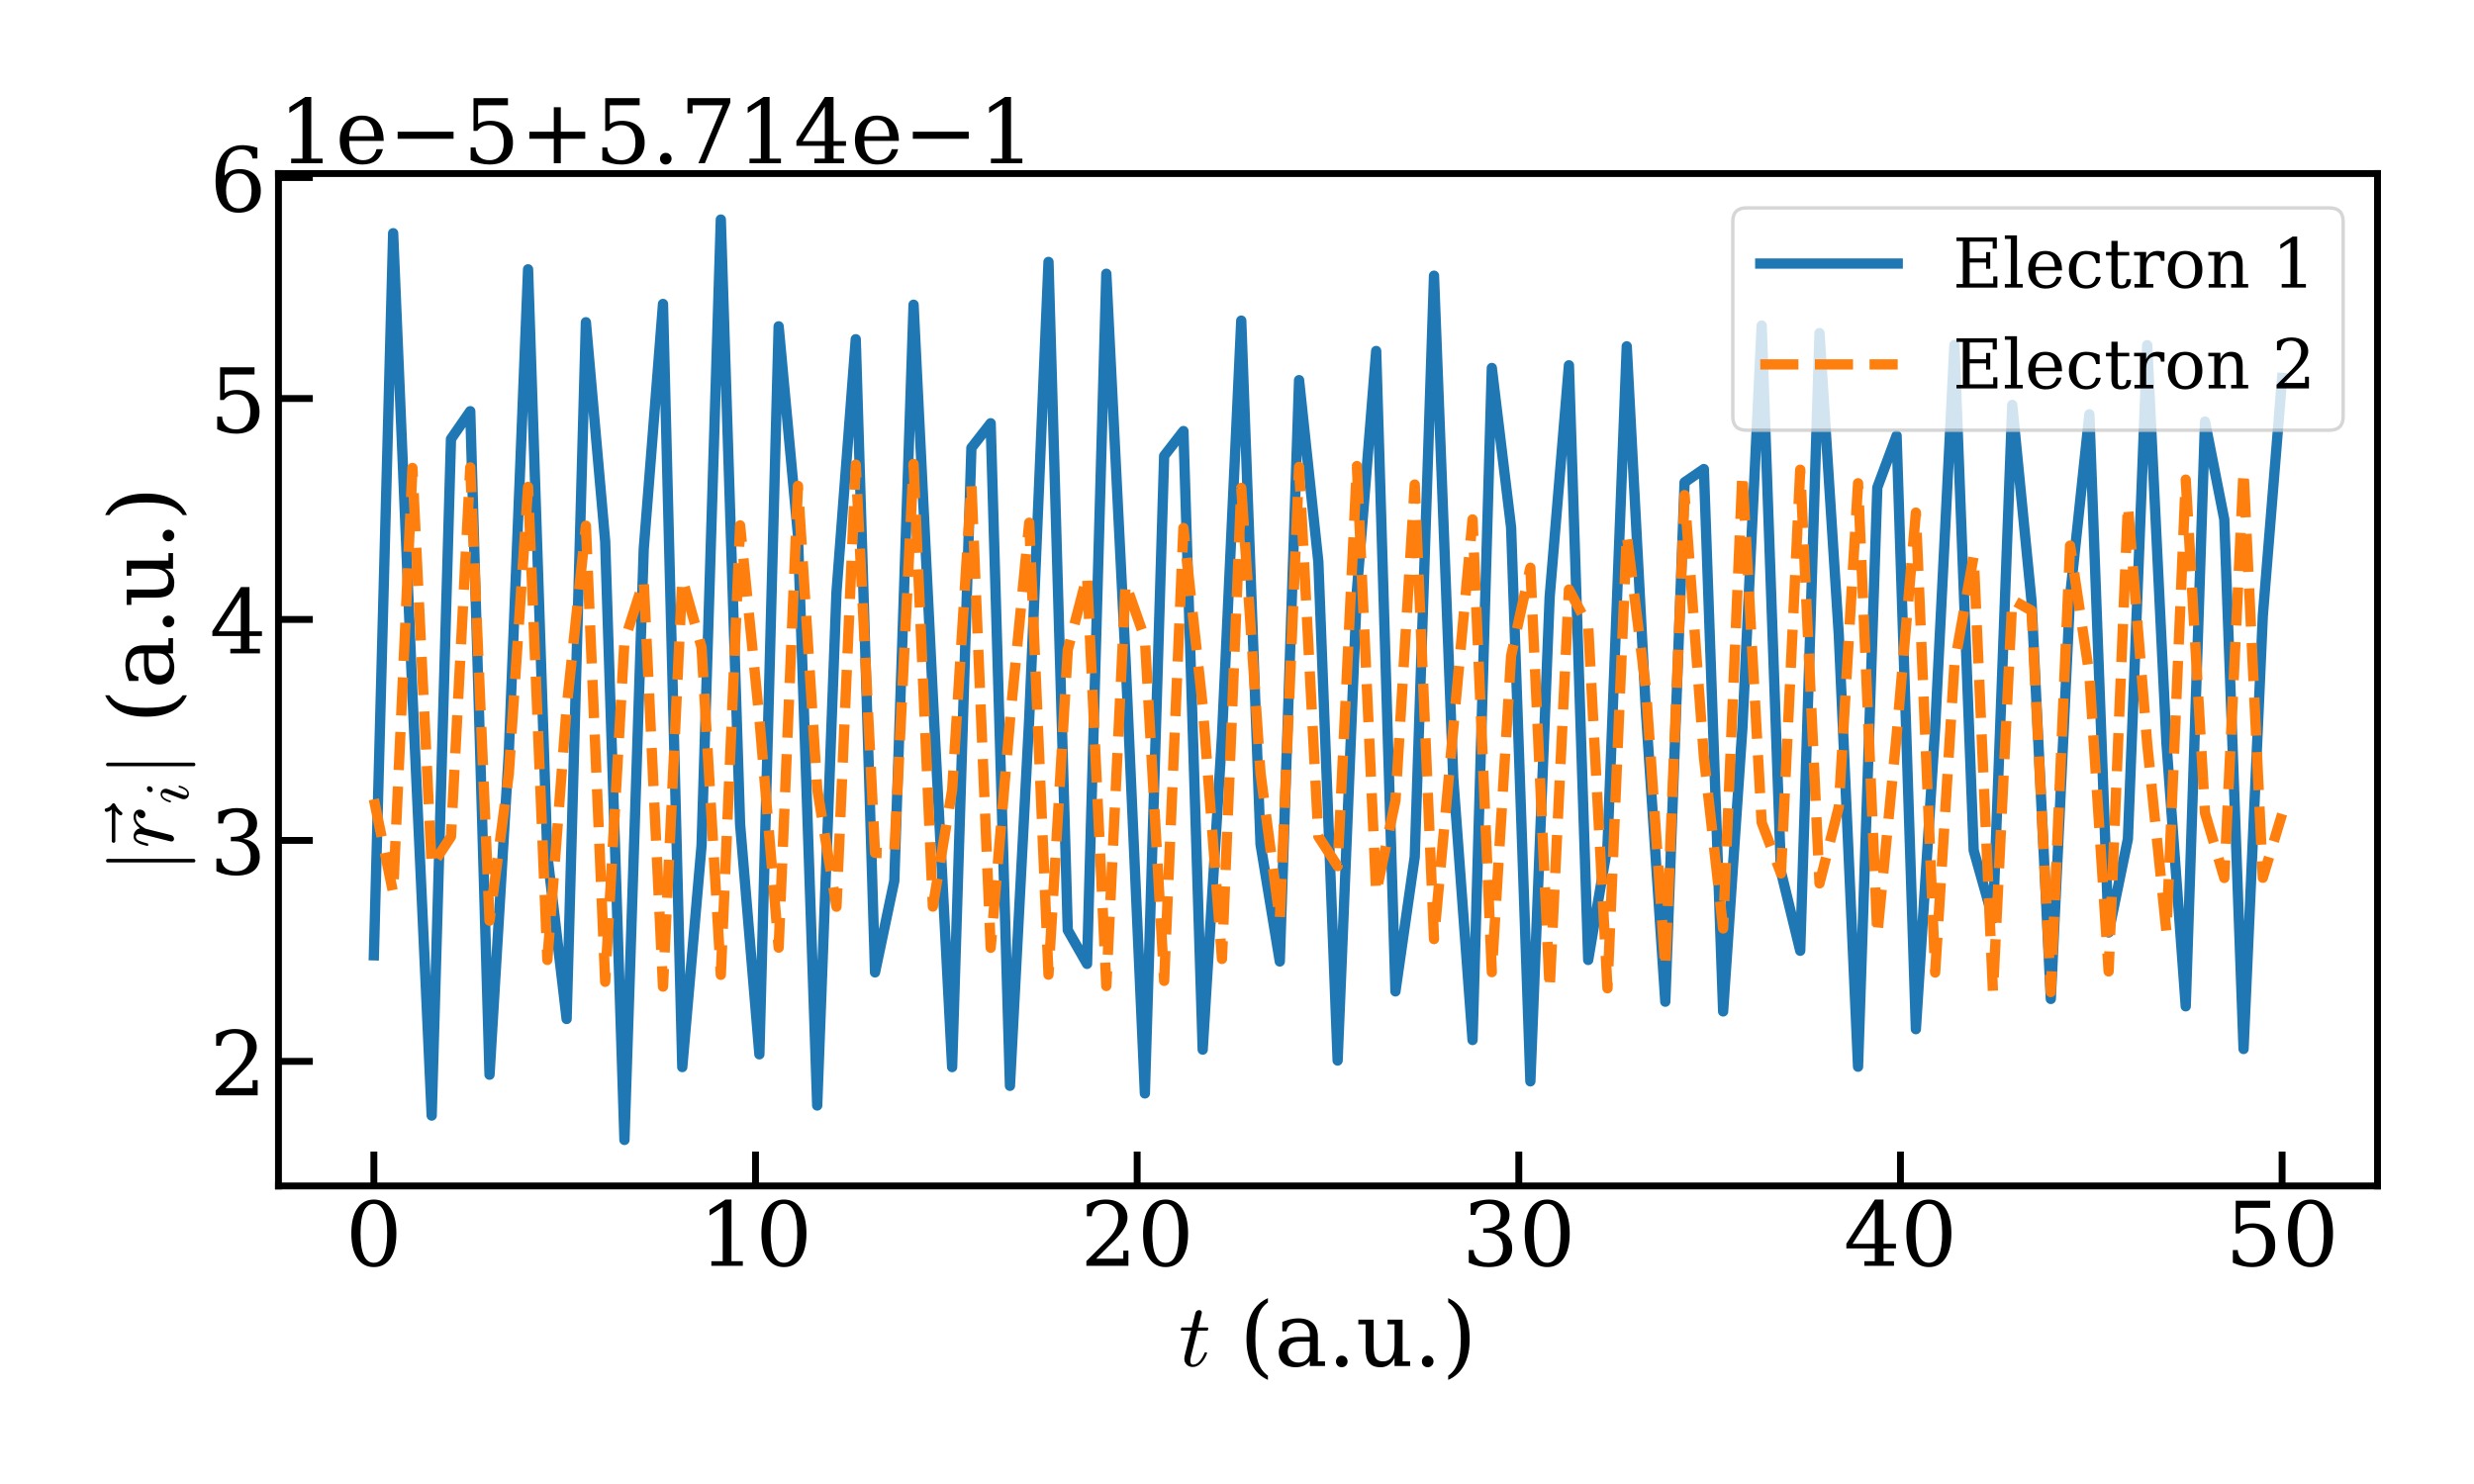
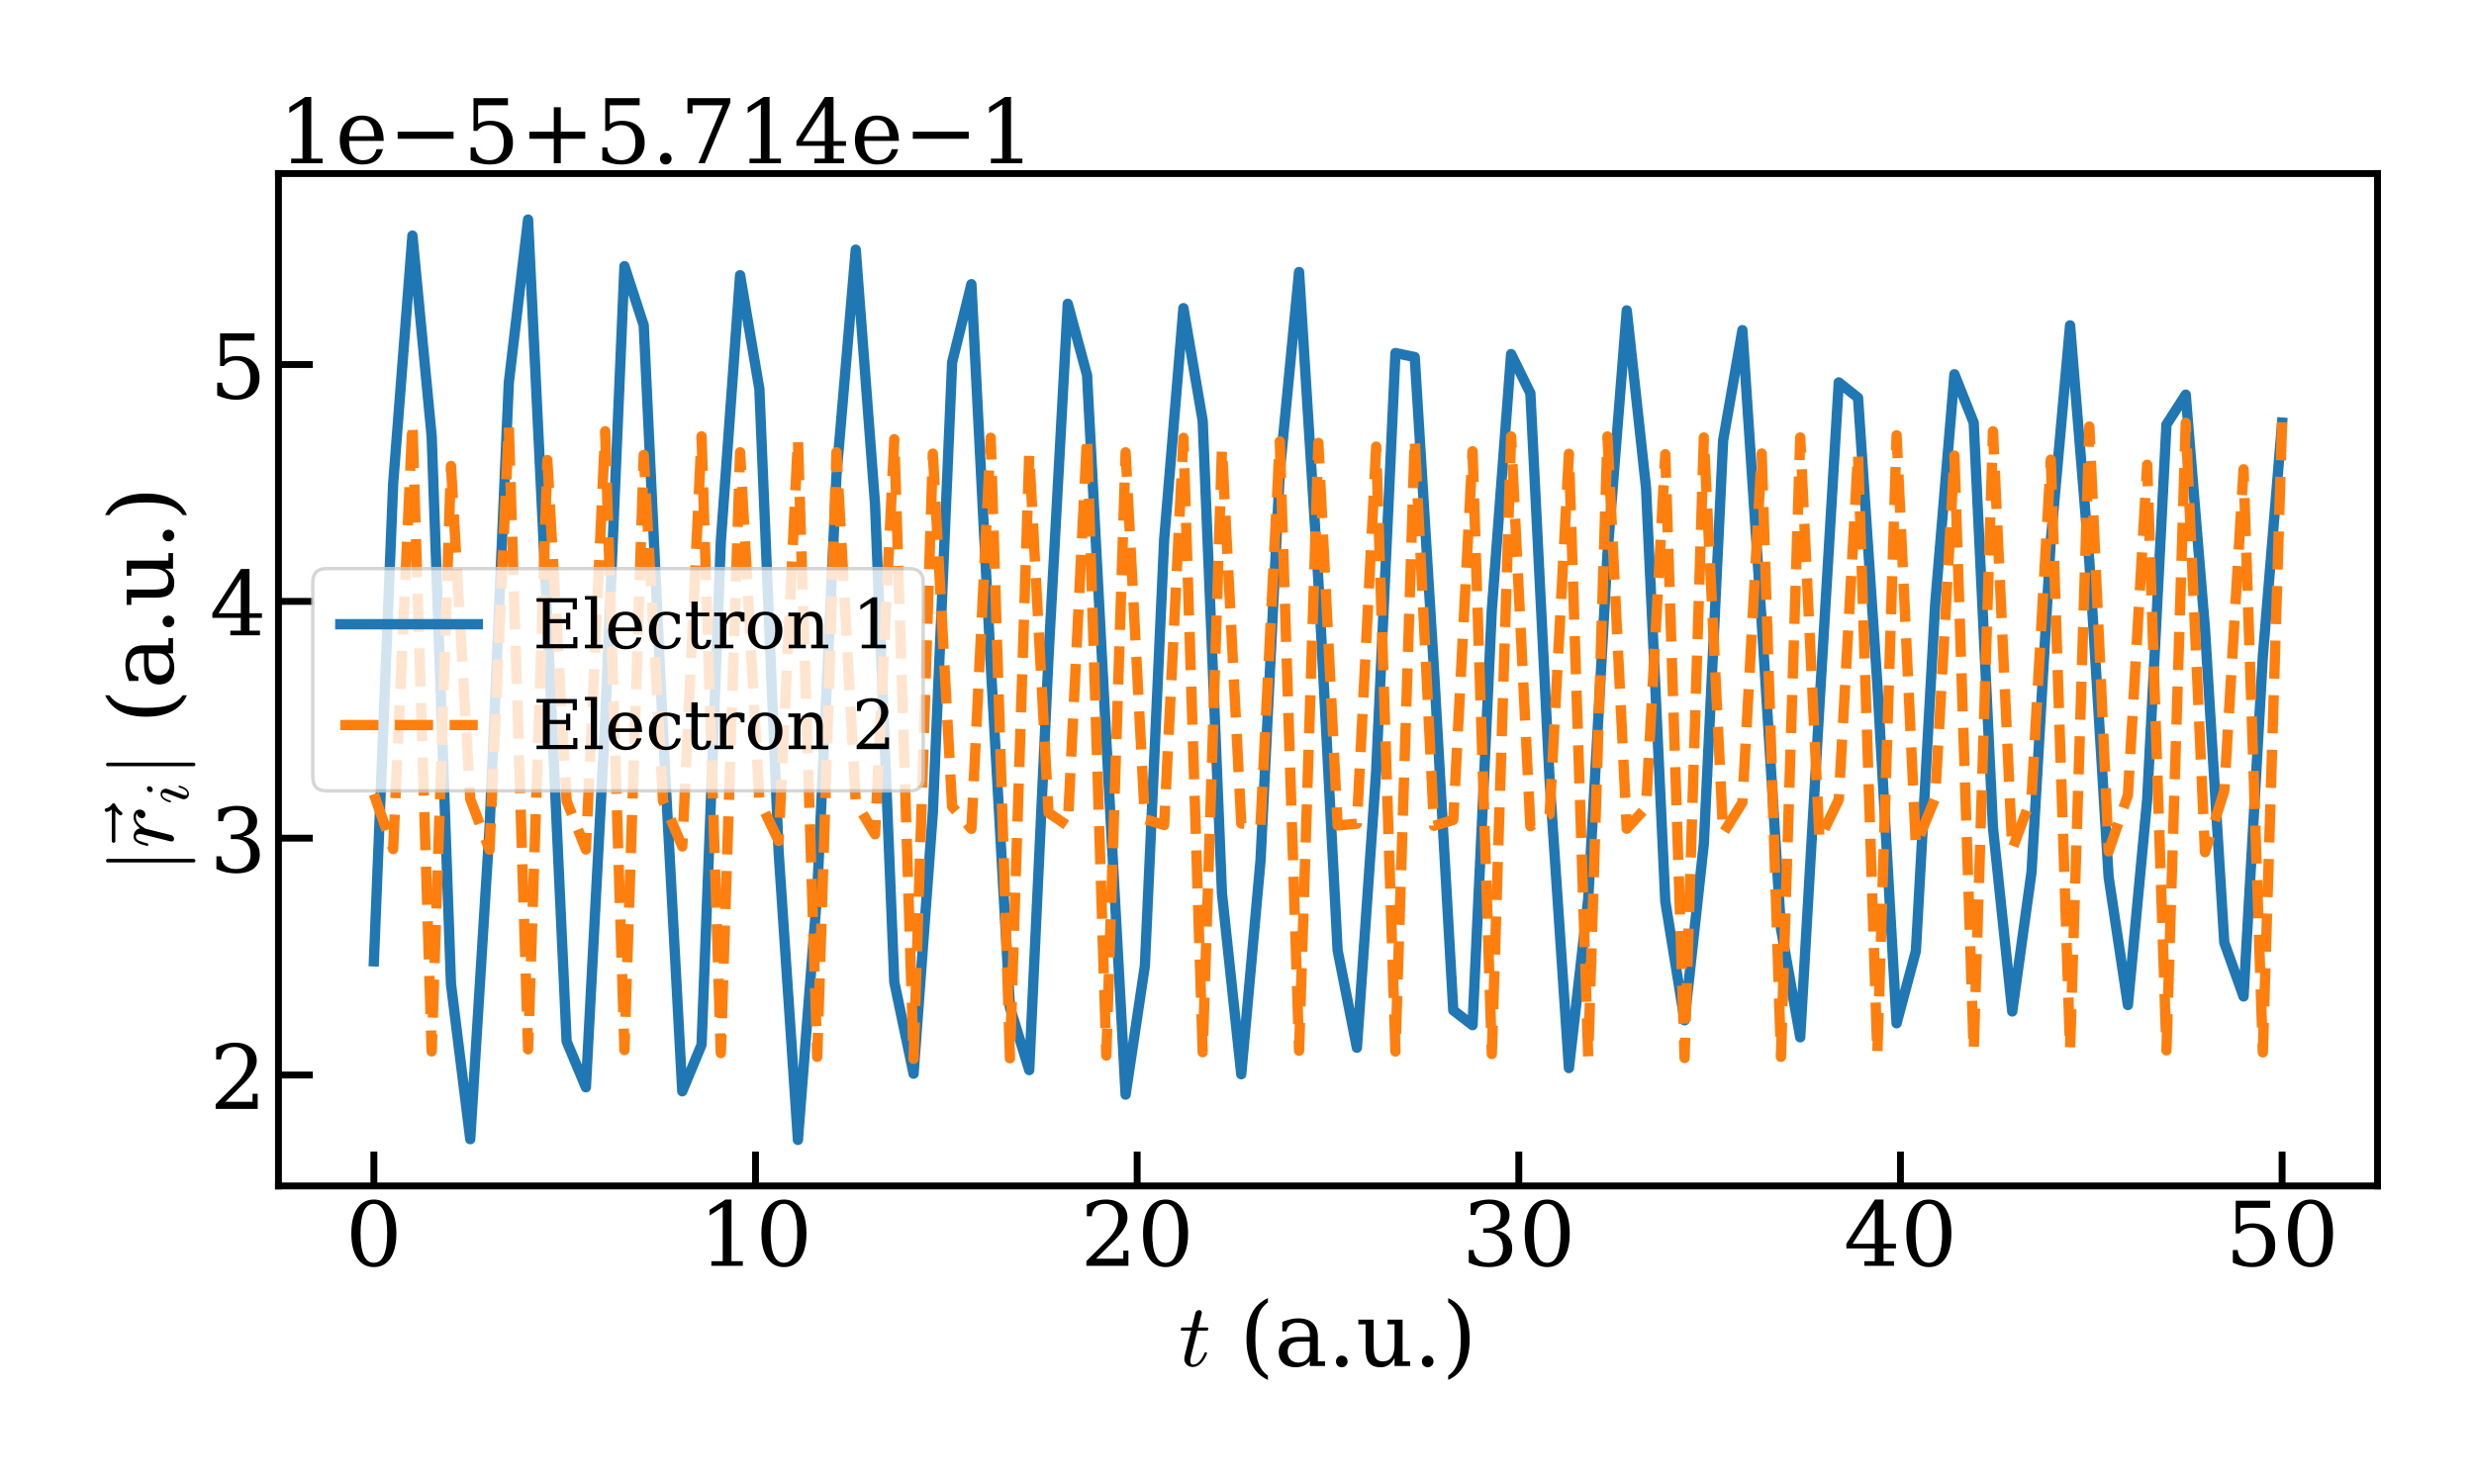
<svg xmlns="http://www.w3.org/2000/svg" xmlns:xlink="http://www.w3.org/1999/xlink" width="720pt" height="432pt" viewBox="0 0 720 432" version="1.1">
  <defs>
    <style type="text/css">*{stroke-linejoin: round; stroke-linecap: butt}</style>
  </defs>
  <g id="figure_1">
    <g id="patch_1">
      <path d="M 0 432  L 720 432  L 720 0  L 0 0  z " style="fill: #ffffff" />
    </g>
    <g id="axes_1">
      <g id="patch_2">
        <path d="M 81.04 345.233  L 691.92 345.233  L 691.92 50.52  L 81.04 50.52  z " style="fill: #ffffff" />
      </g>
      <g id="matplotlib.axis_1">
        <g id="xtick_1">
          <g id="line2d_1">
            <defs>
-               <path id="m2390656c73" d="M 0 0  L 0 -10  " style="stroke: #000000; stroke-width: 2" />
-             </defs>
-             <g>
-               <use xlink:href="#m2390656c73" x="108.807" y="345.233" style="stroke: #000000; stroke-width: 2" />
+               <path id="md08b3063f2" d="M 0 0  L 0 -10  " style="stroke: #000000; stroke-width: 2" />
+             </defs>
+             <g>
+               <use xlink:href="#md08b3063f2" x="108.807" y="345.233" style="stroke: #000000; stroke-width: 2" />
            </g>
          </g>
          <g id="text_1">
            <g transform="translate(100.536 368.4884) scale(0.26 -0.26)">
              <defs>
                <path id="DejaVuSerif-30" d="M 2034 219  Q 2513 219 2750 744  Q 2988 1269 2988 2328  Q 2988 3391 2750 3916  Q 2513 4441 2034 4441  Q 1556 4441 1318 3916  Q 1081 3391 1081 2328  Q 1081 1269 1318 744  Q 1556 219 2034 219  z M 2034 -91  Q 1275 -91 848 546  Q 422 1184 422 2328  Q 422 3475 848 4112  Q 1275 4750 2034 4750  Q 2797 4750 3222 4112  Q 3647 3475 3647 2328  Q 3647 1184 3222 546  Q 2797 -91 2034 -91  z " transform="scale(0.015625)" />
              </defs>
              <use xlink:href="#DejaVuSerif-30" />
            </g>
          </g>
        </g>
        <g id="xtick_2">
          <g id="line2d_2">
            <g>
-               <use xlink:href="#m2390656c73" x="219.876" y="345.233" style="stroke: #000000; stroke-width: 2" />
+               <use xlink:href="#md08b3063f2" x="219.876" y="345.233" style="stroke: #000000; stroke-width: 2" />
            </g>
          </g>
          <g id="text_2">
            <g transform="translate(203.3339 368.4884) scale(0.26 -0.26)">
              <defs>
                <path id="DejaVuSerif-31" d="M 909 0  L 909 331  L 1722 331  L 1722 4213  L 781 3603  L 781 4013  L 1919 4750  L 2350 4750  L 2350 331  L 3163 331  L 3163 0  L 909 0  z " transform="scale(0.015625)" />
              </defs>
              <use xlink:href="#DejaVuSerif-31" />
              <use xlink:href="#DejaVuSerif-30" x="63.623" />
            </g>
          </g>
        </g>
        <g id="xtick_3">
          <g id="line2d_3">
            <g>
-               <use xlink:href="#m2390656c73" x="330.945" y="345.233" style="stroke: #000000; stroke-width: 2" />
+               <use xlink:href="#md08b3063f2" x="330.945" y="345.233" style="stroke: #000000; stroke-width: 2" />
            </g>
          </g>
          <g id="text_3">
            <g transform="translate(314.403 368.4884) scale(0.26 -0.26)">
              <defs>
                <path id="DejaVuSerif-32" d="M 819 3553  L 469 3553  L 469 4384  Q 803 4563 1142 4656  Q 1481 4750 1806 4750  Q 2534 4750 2956 4397  Q 3378 4044 3378 3438  Q 3378 2753 2422 1800  Q 2347 1728 2309 1691  L 1131 513  L 3078 513  L 3078 1088  L 3444 1088  L 3444 0  L 434 0  L 434 341  L 1850 1753  Q 2319 2222 2519 2614  Q 2719 3006 2719 3438  Q 2719 3909 2473 4175  Q 2228 4441 1797 4441  Q 1350 4441 1106 4219  Q 863 3997 819 3553  z " transform="scale(0.015625)" />
              </defs>
              <use xlink:href="#DejaVuSerif-32" />
              <use xlink:href="#DejaVuSerif-30" x="63.623" />
            </g>
          </g>
        </g>
        <g id="xtick_4">
          <g id="line2d_4">
            <g>
-               <use xlink:href="#m2390656c73" x="442.015" y="345.233" style="stroke: #000000; stroke-width: 2" />
+               <use xlink:href="#md08b3063f2" x="442.015" y="345.233" style="stroke: #000000; stroke-width: 2" />
            </g>
          </g>
          <g id="text_4">
            <g transform="translate(425.472 368.4884) scale(0.26 -0.26)">
              <defs>
                <path id="DejaVuSerif-33" d="M 622 4469  Q 988 4606 1323 4678  Q 1659 4750 1953 4750  Q 2638 4750 3022 4454  Q 3406 4159 3406 3634  Q 3406 3213 3140 2930  Q 2875 2647 2388 2547  Q 2963 2466 3280 2130  Q 3597 1794 3597 1259  Q 3597 606 3158 257  Q 2719 -91 1894 -91  Q 1528 -91 1179 -12  Q 831 66 488 225  L 488 1131  L 838 1131  Q 869 681 1141 450  Q 1413 219 1906 219  Q 2384 219 2661 495  Q 2938 772 2938 1253  Q 2938 1803 2653 2086  Q 2369 2369 1819 2369  L 1522 2369  L 1522 2688  L 1678 2688  Q 2225 2688 2498 2914  Q 2772 3141 2772 3597  Q 2772 4006 2547 4223  Q 2322 4441 1900 4441  Q 1478 4441 1245 4241  Q 1013 4041 972 3647  L 622 3647  L 622 4469  z " transform="scale(0.015625)" />
              </defs>
              <use xlink:href="#DejaVuSerif-33" />
              <use xlink:href="#DejaVuSerif-30" x="63.623" />
            </g>
          </g>
        </g>
        <g id="xtick_5">
          <g id="line2d_5">
            <g>
-               <use xlink:href="#m2390656c73" x="553.084" y="345.233" style="stroke: #000000; stroke-width: 2" />
+               <use xlink:href="#md08b3063f2" x="553.084" y="345.233" style="stroke: #000000; stroke-width: 2" />
            </g>
          </g>
          <g id="text_5">
            <g transform="translate(536.5411 368.4884) scale(0.26 -0.26)">
              <defs>
                <path id="DejaVuSerif-34" d="M 2234 1581  L 2234 4063  L 641 1581  L 2234 1581  z M 3609 0  L 1484 0  L 1484 331  L 2234 331  L 2234 1247  L 197 1247  L 197 1588  L 2241 4750  L 2859 4750  L 2859 1581  L 3750 1581  L 3750 1247  L 2859 1247  L 2859 331  L 3609 331  L 3609 0  z " transform="scale(0.015625)" />
              </defs>
              <use xlink:href="#DejaVuSerif-34" />
              <use xlink:href="#DejaVuSerif-30" x="63.623" />
            </g>
          </g>
        </g>
        <g id="xtick_6">
          <g id="line2d_6">
            <g>
-               <use xlink:href="#m2390656c73" x="664.153" y="345.233" style="stroke: #000000; stroke-width: 2" />
+               <use xlink:href="#md08b3063f2" x="664.153" y="345.233" style="stroke: #000000; stroke-width: 2" />
            </g>
          </g>
          <g id="text_6">
            <g transform="translate(647.6102 368.4884) scale(0.26 -0.26)">
              <defs>
                <path id="DejaVuSerif-35" d="M 3219 4666  L 3219 4153  L 1081 4153  L 1081 2816  Q 1244 2928 1461 2984  Q 1678 3041 1947 3041  Q 2703 3041 3140 2622  Q 3578 2203 3578 1478  Q 3578 738 3136 323  Q 2694 -91 1894 -91  Q 1572 -91 1234 -12  Q 897 66 544 225  L 544 1131  L 897 1131  Q 925 688 1179 453  Q 1434 219 1894 219  Q 2388 219 2653 544  Q 2919 869 2919 1478  Q 2919 2084 2655 2407  Q 2391 2731 1894 2731  Q 1613 2731 1398 2631  Q 1184 2531 1019 2322  L 750 2322  L 750 4666  L 3219 4666  z " transform="scale(0.015625)" />
              </defs>
              <use xlink:href="#DejaVuSerif-35" />
              <use xlink:href="#DejaVuSerif-30" x="63.623" />
            </g>
          </g>
        </g>
        <g id="text_7">
          <g transform="translate(343.06 397.6516) scale(0.26 -0.26)">
            <defs>
              <path id="Cmmi10-74" d="M 397 519  Q 397 613 416 697  L 878 2534  L 206 2534  Q 141 2534 141 2619  Q 166 2759 225 2759  L 934 2759  L 1191 3803  Q 1216 3888 1291 3947  Q 1366 4006 1459 4006  Q 1541 4006 1595 3957  Q 1650 3909 1650 3828  Q 1650 3809 1648 3798  Q 1647 3788 1644 3775  L 1388 2759  L 2047 2759  Q 2113 2759 2113 2675  Q 2109 2659 2100 2621  Q 2091 2584 2075 2559  Q 2059 2534 2028 2534  L 1331 2534  L 872 684  Q 825 503 825 372  Q 825 97 1013 97  Q 1294 97 1511 361  Q 1728 625 1844 941  Q 1869 978 1894 978  L 1972 978  Q 1997 978 2012 961  Q 2028 944 2028 922  Q 2028 909 2022 903  Q 1881 516 1612 222  Q 1344 -72 997 -72  Q 744 -72 570 93  Q 397 259 397 519  z " transform="scale(0.015625)" />
              <path id="DejaVuSerif-20" transform="scale(0.015625)" />
              <path id="DejaVuSerif-28" d="M 2041 -997  Q 1281 -656 893 83  Q 506 822 506 1931  Q 506 3044 893 3783  Q 1281 4522 2041 4863  L 2041 4556  Q 1559 4225 1350 3623  Q 1141 3022 1141 1931  Q 1141 844 1350 242  Q 1559 -359 2041 -691  L 2041 -997  z " transform="scale(0.015625)" />
              <path id="DejaVuSerif-61" d="M 2547 1044  L 2547 1747  L 1806 1747  Q 1378 1747 1168 1562  Q 959 1378 959 997  Q 959 650 1171 447  Q 1384 244 1747 244  Q 2106 244 2326 466  Q 2547 688 2547 1044  z M 3122 2075  L 3122 331  L 3634 331  L 3634 0  L 2547 0  L 2547 359  Q 2356 128 2106 18  Q 1856 -91 1522 -91  Q 969 -91 644 203  Q 319 497 319 997  Q 319 1513 691 1797  Q 1063 2081 1741 2081  L 2547 2081  L 2547 2309  Q 2547 2688 2317 2895  Q 2088 3103 1672 3103  Q 1328 3103 1125 2947  Q 922 2791 872 2484  L 575 2484  L 575 3156  Q 875 3284 1158 3348  Q 1441 3413 1709 3413  Q 2400 3413 2761 3070  Q 3122 2728 3122 2075  z " transform="scale(0.015625)" />
              <path id="DejaVuSerif-2e" d="M 603 325  Q 603 500 722 622  Q 841 744 1019 744  Q 1191 744 1312 622  Q 1434 500 1434 325  Q 1434 153 1312 31  Q 1191 -91 1019 -91  Q 841 -91 722 29  Q 603 150 603 325  z " transform="scale(0.015625)" />
              <path id="DejaVuSerif-75" d="M 2266 3322  L 3341 3322  L 3341 331  L 3884 331  L 3884 0  L 2766 0  L 2766 588  Q 2606 256 2353 82  Q 2100 -91 1766 -91  Q 1213 -91 952 223  Q 691 538 691 1209  L 691 2988  L 172 2988  L 172 3322  L 1269 3322  L 1269 1388  Q 1269 781 1417 556  Q 1566 331 1947 331  Q 2347 331 2556 625  Q 2766 919 2766 1478  L 2766 2988  L 2266 2988  L 2266 3322  z " transform="scale(0.015625)" />
              <path id="DejaVuSerif-29" d="M 453 -997  L 453 -691  Q 934 -359 1145 242  Q 1356 844 1356 1931  Q 1356 3022 1145 3623  Q 934 4225 453 4556  L 453 4863  Q 1216 4522 1603 3783  Q 1991 3044 1991 1931  Q 1991 822 1603 83  Q 1216 -656 453 -997  z " transform="scale(0.015625)" />
            </defs>
            <use xlink:href="#Cmmi10-74" transform="translate(0 0.015625)" />
            <use xlink:href="#DejaVuSerif-20" transform="translate(36.08398 0.015625)" />
            <use xlink:href="#DejaVuSerif-28" transform="translate(67.87109 0.015625)" />
            <use xlink:href="#DejaVuSerif-61" transform="translate(106.8848 0.015625)" />
            <use xlink:href="#DejaVuSerif-2e" transform="translate(166.5039 0.015625)" />
            <use xlink:href="#DejaVuSerif-75" transform="translate(198.291 0.015625)" />
            <use xlink:href="#DejaVuSerif-2e" transform="translate(262.6953 0.015625)" />
            <use xlink:href="#DejaVuSerif-29" transform="translate(294.4824 0.015625)" />
          </g>
        </g>
      </g>
      <g id="matplotlib.axis_2">
        <g id="ytick_1">
          <g id="line2d_7">
            <defs>
-               <path id="m2c5088edff" d="M 0 0  L 10 0  " style="stroke: #000000; stroke-width: 2" />
-             </defs>
-             <g>
-               <use xlink:href="#m2c5088edff" x="81.04" y="308.972" style="stroke: #000000; stroke-width: 2" />
+               <path id="m045824ea7c" d="M 0 0  L 10 0  " style="stroke: #000000; stroke-width: 2" />
+             </defs>
+             <g>
+               <use xlink:href="#m045824ea7c" x="81.04" y="312.939" style="stroke: #000000; stroke-width: 2" />
            </g>
          </g>
          <g id="text_8">
-             <g transform="translate(60.9975 318.8502) scale(0.26 -0.26)">
+             <g transform="translate(60.9975 322.8171) scale(0.26 -0.26)">
              <use xlink:href="#DejaVuSerif-32" />
            </g>
          </g>
        </g>
        <g id="ytick_2">
          <g id="line2d_8">
            <g>
-               <use xlink:href="#m2c5088edff" x="81.04" y="244.649" style="stroke: #000000; stroke-width: 2" />
+               <use xlink:href="#m045824ea7c" x="81.04" y="244" style="stroke: #000000; stroke-width: 2" />
            </g>
          </g>
          <g id="text_9">
-             <g transform="translate(60.9975 254.527) scale(0.26 -0.26)">
+             <g transform="translate(60.9975 253.8783) scale(0.26 -0.26)">
              <use xlink:href="#DejaVuSerif-33" />
            </g>
          </g>
        </g>
        <g id="ytick_3">
          <g id="line2d_9">
            <g>
-               <use xlink:href="#m2c5088edff" x="81.04" y="180.326" style="stroke: #000000; stroke-width: 2" />
+               <use xlink:href="#m045824ea7c" x="81.04" y="175.062" style="stroke: #000000; stroke-width: 2" />
            </g>
          </g>
          <g id="text_10">
-             <g transform="translate(60.9975 190.2038) scale(0.26 -0.26)">
+             <g transform="translate(60.9975 184.9396) scale(0.26 -0.26)">
              <use xlink:href="#DejaVuSerif-34" />
            </g>
          </g>
        </g>
        <g id="ytick_4">
          <g id="line2d_10">
            <g>
-               <use xlink:href="#m2c5088edff" x="81.04" y="116.003" style="stroke: #000000; stroke-width: 2" />
+               <use xlink:href="#m045824ea7c" x="81.04" y="106.123" style="stroke: #000000; stroke-width: 2" />
            </g>
          </g>
          <g id="text_11">
-             <g transform="translate(60.9975 125.8806) scale(0.26 -0.26)">
+             <g transform="translate(60.9975 116.0008) scale(0.26 -0.26)">
              <use xlink:href="#DejaVuSerif-35" />
            </g>
          </g>
        </g>
-         <g id="ytick_5">
-           <g id="line2d_11">
-             <g>
-               <use xlink:href="#m2c5088edff" x="81.04" y="51.679" style="stroke: #000000; stroke-width: 2" />
-             </g>
-           </g>
-           <g id="text_12">
-             <g transform="translate(60.9975 61.55739) scale(0.26 -0.26)">
-               <defs>
-                 <path id="DejaVuSerif-36" d="M 2094 219  Q 2534 219 2771 542  Q 3009 866 3009 1472  Q 3009 2078 2771 2401  Q 2534 2725 2094 2725  Q 1647 2725 1412 2412  Q 1178 2100 1178 1509  Q 1178 888 1415 553  Q 1653 219 2094 219  z M 1075 2569  Q 1288 2803 1556 2918  Q 1825 3034 2163 3034  Q 2859 3034 3264 2615  Q 3669 2197 3669 1472  Q 3669 763 3233 336  Q 2797 -91 2069 -91  Q 1278 -91 853 498  Q 428 1088 428 2181  Q 428 3406 931 4078  Q 1434 4750 2350 4750  Q 2597 4750 2869 4703  Q 3141 4656 3425 4563  L 3425 3794  L 3072 3794  Q 3034 4109 2831 4275  Q 2628 4441 2284 4441  Q 1678 4441 1381 3981  Q 1084 3522 1075 2569  z " transform="scale(0.015625)" />
-               </defs>
-               <use xlink:href="#DejaVuSerif-36" />
-             </g>
-           </g>
-         </g>
-         <g id="text_13">
+         <g id="text_12">
          <g transform="translate(50.4975 254.1662) rotate(-90) scale(0.26 -0.26)">
            <defs>
              <path id="Cmsy10-6a" d="M 763 -1484  L 763 4684  Q 763 4734 800 4767  Q 838 4800 891 4800  Q 938 4800 978 4767  Q 1019 4734 1019 4684  L 1019 -1484  Q 1019 -1534 978 -1567  Q 938 -1600 891 -1600  Q 838 -1600 800 -1567  Q 763 -1534 763 -1484  z " transform="scale(0.015625)" />
              <path id="Cmmi10-7e" d="M 1281 3809  Q 1231 3809 1198 3846  Q 1166 3884 1166 3938  Q 1166 3984 1198 4023  Q 1231 4063 1281 4063  L 3547 4063  Q 3378 4291 3378 4441  Q 3378 4497 3417 4533  Q 3456 4569 3506 4569  Q 3613 4569 3634 4469  Q 3697 4194 3938 4044  Q 4000 4003 4000 3938  Q 4000 3859 3938 3828  Q 3575 3647 3353 3347  Q 3328 3303 3256 3303  Q 3209 3303 3168 3340  Q 3128 3378 3128 3431  Q 3128 3547 3438 3809  L 1281 3809  z " transform="scale(0.015625)" />
              <path id="Cmmi10-72" d="M 494 109  Q 494 147 500 166  L 978 2075  Q 1025 2253 1025 2388  Q 1025 2663 838 2663  Q 638 2663 541 2423  Q 444 2184 353 1819  Q 353 1800 334 1789  Q 316 1778 300 1778  L 225 1778  Q 203 1778 187 1801  Q 172 1825 172 1844  Q 241 2122 305 2315  Q 369 2509 505 2668  Q 641 2828 844 2828  Q 1066 2828 1233 2700  Q 1400 2572 1441 2363  Q 1603 2575 1811 2701  Q 2019 2828 2266 2828  Q 2469 2828 2623 2709  Q 2778 2591 2778 2388  Q 2778 2225 2676 2104  Q 2575 1984 2406 1984  Q 2303 1984 2233 2048  Q 2163 2113 2163 2216  Q 2163 2356 2266 2467  Q 2369 2578 2503 2578  Q 2400 2663 2253 2663  Q 1978 2663 1775 2467  Q 1572 2272 1409 1972  L 953 141  Q 931 53 854 -9  Q 778 -72 684 -72  Q 606 -72 550 -22  Q 494 28 494 109  z " transform="scale(0.015625)" />
              <path id="Cmmi10-69" d="M 500 459  Q 500 578 550 709  L 1069 2088  Q 1153 2322 1153 2472  Q 1153 2663 1013 2663  Q 759 2663 595 2402  Q 431 2141 353 1819  Q 341 1778 300 1778  L 225 1778  Q 172 1778 172 1838  L 172 1856  Q 275 2238 487 2533  Q 700 2828 1025 2828  Q 1253 2828 1411 2678  Q 1569 2528 1569 2297  Q 1569 2178 1516 2047  L 997 672  Q 909 459 909 288  Q 909 97 1056 97  Q 1306 97 1473 364  Q 1641 631 1709 941  Q 1722 978 1759 978  L 1838 978  Q 1863 978 1878 961  Q 1894 944 1894 922  Q 1894 916 1888 903  Q 1800 541 1583 234  Q 1366 -72 1044 -72  Q 819 -72 659 83  Q 500 238 500 459  z M 1222 3878  Q 1222 4013 1334 4122  Q 1447 4231 1581 4231  Q 1691 4231 1761 4164  Q 1831 4097 1831 3994  Q 1831 3850 1717 3742  Q 1603 3634 1466 3634  Q 1363 3634 1292 3704  Q 1222 3775 1222 3878  z " transform="scale(0.015625)" />
            </defs>
            <use xlink:href="#Cmsy10-6a" transform="translate(0 0.53125)" />
            <use xlink:href="#Cmmi10-7e" transform="translate(15.74609 5.609375)" />
            <use xlink:href="#Cmmi10-72" transform="translate(27.68555 0.53125)" />
            <use xlink:href="#Cmmi10-69" transform="translate(77.26687 -16.475) scale(0.7)" />
            <use xlink:href="#Cmsy10-6a" transform="translate(107.7409 0.53125)" />
            <use xlink:href="#DejaVuSerif-20" transform="translate(135.4264 0.53125)" />
            <use xlink:href="#DejaVuSerif-28" transform="translate(167.2136 0.53125)" />
            <use xlink:href="#DejaVuSerif-61" transform="translate(206.2272 0.53125)" />
            <use xlink:href="#DejaVuSerif-2e" transform="translate(265.8464 0.53125)" />
            <use xlink:href="#DejaVuSerif-75" transform="translate(297.6335 0.53125)" />
            <use xlink:href="#DejaVuSerif-2e" transform="translate(362.0378 0.53125)" />
            <use xlink:href="#DejaVuSerif-29" transform="translate(393.8249 0.53125)" />
          </g>
        </g>
-         <g id="text_14">
+         <g id="text_13">
          <g transform="translate(81.04 47.52) scale(0.26 -0.26)">
            <defs>
              <path id="DejaVuSerif-65" d="M 3469 1600  L 991 1600  L 991 1575  Q 991 903 1244 561  Q 1497 219 1991 219  Q 2369 219 2611 417  Q 2853 616 2950 1006  L 3413 1006  Q 3275 459 2904 184  Q 2534 -91 1931 -91  Q 1203 -91 761 389  Q 319 869 319 1663  Q 319 2450 753 2931  Q 1188 3413 1894 3413  Q 2647 3413 3050 2948  Q 3453 2484 3469 1600  z M 2791 1931  Q 2772 2513 2545 2808  Q 2319 3103 1894 3103  Q 1497 3103 1269 2806  Q 1041 2509 991 1931  L 2791 1931  z " transform="scale(0.015625)" />
              <path id="DejaVuSerif-2212" d="M 678 2259  L 4684 2259  L 4684 1753  L 678 1753  L 678 2259  z " transform="scale(0.015625)" />
              <path id="DejaVuSerif-2b" d="M 2931 4013  L 2931 2259  L 4684 2259  L 4684 1753  L 2931 1753  L 2931 0  L 2431 0  L 2431 1753  L 678 1753  L 678 2259  L 2431 2259  L 2431 4013  L 2931 4013  z " transform="scale(0.015625)" />
              <path id="DejaVuSerif-37" d="M 3609 4347  L 1784 0  L 1319 0  L 3059 4153  L 903 4153  L 903 3578  L 538 3578  L 538 4666  L 3609 4666  L 3609 4347  z " transform="scale(0.015625)" />
            </defs>
            <use xlink:href="#DejaVuSerif-31" />
            <use xlink:href="#DejaVuSerif-65" x="63.623" />
            <use xlink:href="#DejaVuSerif-2212" x="122.803" />
            <use xlink:href="#DejaVuSerif-35" x="206.592" />
            <use xlink:href="#DejaVuSerif-2b" x="270.215" />
            <use xlink:href="#DejaVuSerif-35" x="354.004" />
            <use xlink:href="#DejaVuSerif-2e" x="417.627" />
            <use xlink:href="#DejaVuSerif-37" x="449.414" />
            <use xlink:href="#DejaVuSerif-31" x="513.037" />
            <use xlink:href="#DejaVuSerif-34" x="576.66" />
            <use xlink:href="#DejaVuSerif-65" x="640.283" />
            <use xlink:href="#DejaVuSerif-2212" x="699.463" />
            <use xlink:href="#DejaVuSerif-31" x="783.252" />
          </g>
        </g>
      </g>
+       <g id="line2d_11">
+         <path d="M 108.807 279.849  L 114.417 140.884  L 120.026 68.585  L 125.636 127.052  L 131.245 286.429  L 136.855 331.615  L 142.465 241.19  L 148.074 111.467  L 153.684 63.916  L 159.293 180.584  L 164.903 303.157  L 170.512 316.516  L 176.122 209.683  L 181.731 77.488  L 187.341 94.693  L 192.951 213.303  L 198.56 317.678  L 204.17 304.132  L 209.779 157.677  L 215.389 80.126  L 220.998 113.234  L 226.608 248.181  L 232.217 331.836  L 237.827 259.866  L 243.436 138.306  L 249.046 72.68  L 254.656 146.742  L 260.265 285.911  L 265.875 312.559  L 271.484 236.541  L 277.094 105.484  L 282.703 82.738  L 288.313 193.019  L 293.922 293.284  L 299.532 311.509  L 305.142 191.349  L 310.751 88.431  L 316.361 109.222  L 321.97 215.514  L 327.58 318.649  L 333.189 281.153  L 338.799 157.122  L 344.408 89.705  L 350.018 122.511  L 355.627 260.121  L 361.237 312.71  L 366.847 250.501  L 372.456 137.34  L 378.066 79.178  L 383.675 168.943  L 389.285 276.665  L 394.894 304.999  L 400.504 224.471  L 406.113 102.771  L 411.723 103.937  L 417.333 195.044  L 422.942 294.107  L 428.552 298.436  L 434.161 177.518  L 439.771 103.084  L 445.38 114.464  L 450.99 227.314  L 456.599 310.922  L 462.209 261.721  L 467.818 161.248  L 473.428 90.355  L 479.038 141.982  L 484.647 262.398  L 490.257 297.015  L 495.866 245.581  L 501.476 128.253  L 507.085 96.108  L 512.695 181.024  L 518.304 270.285  L 523.914 301.967  L 529.524 205.063  L 535.133 111.327  L 540.743 115.788  L 546.352 199.059  L 551.962 297.885  L 557.571 276.862  L 563.181 175.969  L 568.79 108.949  L 574.4 123.044  L 580.009 240.957  L 585.619 294.437  L 591.229 253.861  L 596.838 157.354  L 602.448 94.713  L 608.057 163.494  L 613.667 255.302  L 619.276 292.577  L 624.886 232.795  L 630.495 123.606  L 636.105 114.884  L 641.715 183.195  L 647.324 274.372  L 652.934 290.079  L 658.543 191.077  L 664.153 123.024  " clip-path="url(#p6d348070fe)" style="fill: none; stroke: #1f77b4; stroke-width: 3; stroke-linecap: square" />
+       </g>
      <g id="line2d_12">
-         <path d="M 108.807 278.097  L 114.417 67.887  L 120.026 201.934  L 125.636 324.744  L 131.245 127.806  L 136.855 119.701  L 142.465 312.853  L 148.074 219.17  L 153.684 78.4  L 159.293 248.87  L 164.903 296.633  L 170.512 93.806  L 176.122 157.596  L 181.731 331.836  L 187.341 159.902  L 192.951 88.485  L 198.56 310.631  L 204.17 246.163  L 209.779 63.916  L 215.389 239.967  L 220.998 306.913  L 226.608 94.995  L 232.217 155.676  L 237.827 321.816  L 243.436 172.395  L 249.046 98.752  L 254.656 283.07  L 260.265 256.433  L 265.875 88.709  L 271.484 202.639  L 277.094 310.633  L 282.703 130.388  L 288.313 123.21  L 293.922 316.088  L 299.532 209.104  L 305.142 76.244  L 310.751 270.766  L 316.361 280.584  L 321.97 79.691  L 327.58 192.23  L 333.189 318.303  L 338.799 132.714  L 344.408 125.478  L 350.018 305.548  L 355.627 214.319  L 361.237 93.336  L 366.847 245.793  L 372.456 279.89  L 378.066 110.661  L 383.675 163.554  L 389.285 308.721  L 394.894 171.972  L 400.504 102.171  L 406.113 288.596  L 411.723 249.432  L 417.333 80.256  L 422.942 226.57  L 428.552 302.745  L 434.161 107.118  L 439.771 153.557  L 445.38 314.78  L 450.99 173.78  L 456.599 106.338  L 462.209 279.445  L 467.818 246.298  L 473.428 100.824  L 479.038 207.763  L 484.647 291.599  L 490.257 140.396  L 495.866 136.545  L 501.476 294.43  L 507.085 211.905  L 512.695 94.78  L 518.304 253.716  L 523.914 276.767  L 529.524 96.969  L 535.133 184.752  L 540.743 310.525  L 546.352 141.913  L 551.962 126.831  L 557.571 299.593  L 563.181 211.839  L 568.79 100.452  L 574.4 247.553  L 580.009 267.453  L 585.619 117.87  L 591.229 175.011  L 596.838 290.796  L 602.448 173.577  L 608.057 120.612  L 613.667 271.454  L 619.276 244.215  L 624.886 100.477  L 630.495 216.312  L 636.105 292.941  L 641.715 122.728  L 647.324 151.211  L 652.934 305.361  L 658.543 179.218  L 664.153 110.027  " clip-path="url(#p36094ebdb3)" style="fill: none; stroke: #1f77b4; stroke-width: 3; stroke-linecap: square" />
-       </g>
-       <g id="line2d_13">
-         <path d="M 108.807 232.685  L 114.417 259.92  L 120.026 136.229  L 125.636 252.076  L 131.245 243.553  L 136.855 136.063  L 142.465 268.012  L 148.074 225.309  L 153.684 141.746  L 159.293 279.438  L 164.903 205.984  L 170.512 153.039  L 176.122 285.8  L 181.731 186.646  L 187.341 169.086  L 192.951 287.205  L 198.56 168.515  L 204.17 188.417  L 209.779 283.772  L 215.389 152.947  L 220.998 209.147  L 226.608 275.865  L 232.217 141.44  L 237.827 229.61  L 243.436 263.944  L 249.046 135.26  L 254.656 248.265  L 260.265 248.42  L 265.875 135.047  L 271.484 263.907  L 277.094 229.999  L 282.703 140.868  L 288.313 275.902  L 293.922 209.787  L 299.532 152.169  L 305.142 283.73  L 310.751 189.196  L 316.361 167.638  L 321.97 287.023  L 327.58 169.871  L 333.189 185.913  L 338.799 285.535  L 344.408 153.694  L 350.018 205.514  L 355.627 279.143  L 361.237 142.042  L 366.847 225.084  L 372.456 267.811  L 378.066 135.905  L 383.675 243.495  L 389.285 252.124  L 394.894 135.67  L 400.504 259.917  L 406.113 233.068  L 411.723 141.053  L 417.333 273.369  L 422.942 212.062  L 428.552 151.215  L 434.161 282.995  L 439.771 190.942  L 445.38 165.275  L 450.99 288.012  L 456.599 171.619  L 462.209 182.161  L 467.818 287.69  L 473.428 155.623  L 479.038 200.79  L 484.647 281.689  L 490.257 144.131  L 495.866 220.238  L 501.476 270.277  L 507.085 137.833  L 512.695 239.431  L 518.304 254.253  L 523.914 136.739  L 529.524 257.155  L 535.133 234.908  L 540.743 140.677  L 546.352 272.132  L 551.962 214.073  L 557.571 149.222  L 563.181 283.105  L 568.79 193.432  L 574.4 161.805  L 580.009 288.853  L 585.619 174.589  L 591.229 177.753  L 596.838 288.782  L 602.448 158.832  L 608.057 196.348  L 613.667 282.783  L 619.276 147.033  L 624.886 216.437  L 630.495 271.347  L 636.105 139.621  L 641.715 236.67  L 647.324 255.572  L 652.934 136.986  L 658.543 255.522  L 664.153 236.965  " clip-path="url(#p36094ebdb3)" style="fill: none; stroke-dasharray: 11.1,4.8; stroke-dashoffset: 0; stroke: #ff7f0e; stroke-width: 3" />
+         <path d="M 108.807 231.178  L 114.417 247.175  L 120.026 123.155  L 125.636 306.059  L 131.245 135.629  L 136.855 232.588  L 142.465 247.381  L 148.074 124.06  L 153.684 305.474  L 159.293 133.927  L 164.903 233.182  L 170.512 247.296  L 176.122 125.549  L 181.731 305.676  L 187.341 132.426  L 192.951 233.149  L 198.56 246.431  L 204.17 127.016  L 209.779 306.56  L 215.389 131.661  L 220.998 233.025  L 226.608 244.822  L 232.217 127.8  L 237.827 307.657  L 243.436 131.646  L 249.046 233.519  L 254.656 242.862  L 260.265 127.842  L 265.875 308.238  L 271.484 132.05  L 277.094 234.781  L 282.703 241.28  L 288.313 127.415  L 293.922 308.062  L 299.532 132.216  L 305.142 236.596  L 310.751 240.406  L 316.361 127.099  L 321.97 307.271  L 327.58 131.685  L 333.189 238.459  L 338.799 240.174  L 344.408 127.452  L 350.018 306.308  L 355.627 130.476  L 361.237 239.72  L 366.847 240.181  L 372.456 128.513  L 378.066 305.857  L 383.675 128.933  L 389.285 240.292  L 394.894 239.781  L 400.504 129.997  L 406.113 306.088  L 411.723 127.658  L 417.333 240.4  L 422.942 238.688  L 428.552 131.362  L 434.161 306.84  L 439.771 127.049  L 445.38 240.529  L 450.99 237.005  L 456.599 132.101  L 462.209 307.671  L 467.818 127.052  L 473.428 241.244  L 479.038 235.109  L 484.647 132.227  L 490.257 307.991  L 495.866 127.333  L 501.476 242.608  L 507.085 233.614  L 512.695 132.031  L 518.304 307.654  L 523.914 127.329  L 529.524 244.378  L 535.133 232.738  L 540.743 132.021  L 546.352 306.845  L 551.962 126.706  L 557.571 246.101  L 563.181 232.365  L 568.79 132.621  L 574.4 305.968  L 580.009 125.54  L 585.619 247.263  L 591.229 232.113  L 596.838 133.807  L 602.448 305.581  L 608.057 124.167  L 613.667 247.845  L 619.276 231.449  L 624.886 135.289  L 630.495 305.773  L 636.105 123.095  L 641.715 248.09  L 647.324 230.182  L 652.934 136.603  L 658.543 306.354  L 664.153 122.615  " clip-path="url(#p6d348070fe)" style="fill: none; stroke-dasharray: 11.1,4.8; stroke-dashoffset: 0; stroke: #ff7f0e; stroke-width: 3" />
      </g>
      <g id="patch_3">
        <path d="M 81.04 345.233  L 81.04 50.52  " style="fill: none; stroke: #000000; stroke-width: 2; stroke-linejoin: miter; stroke-linecap: square" />
      </g>
      <g id="patch_4">
        <path d="M 691.92 345.233  L 691.92 50.52  " style="fill: none; stroke: #000000; stroke-width: 2; stroke-linejoin: miter; stroke-linecap: square" />
      </g>
      <g id="patch_5">
        <path d="M 81.04 345.233  L 691.92 345.233  " style="fill: none; stroke: #000000; stroke-width: 2; stroke-linejoin: miter; stroke-linecap: square" />
      </g>
      <g id="patch_6">
        <path d="M 81.04 50.52  L 691.92 50.52  " style="fill: none; stroke: #000000; stroke-width: 2; stroke-linejoin: miter; stroke-linecap: square" />
      </g>
      <g id="legend_1">
        <g id="patch_7">
-           <path d="M 508.286 125.233  L 677.92 125.233  Q 681.92 125.233 681.92 121.233  L 681.92 64.52  Q 681.92 60.52 677.92 60.52  L 508.286 60.52  Q 504.286 60.52 504.286 64.52  L 504.286 121.233  Q 504.286 125.233 508.286 125.233  z " style="fill: #ffffff; opacity: 0.8; stroke: #cccccc; stroke-linejoin: miter" />
-         </g>
-         <g id="line2d_14">
-           <path d="M 512.286 76.717  L 532.286 76.717  L 552.286 76.717  " style="fill: none; stroke: #1f77b4; stroke-width: 3; stroke-linecap: square" />
-         </g>
-         <g id="text_15">
-           <g transform="translate(568.2856 83.71688) scale(0.2 -0.2)">
+           <path d="M 95.04 230.232  L 264.674 230.232  Q 268.674 230.232 268.674 226.232  L 268.674 169.52  Q 268.674 165.52 264.674 165.52  L 95.04 165.52  Q 91.04 165.52 91.04 169.52  L 91.04 226.232  Q 91.04 230.232 95.04 230.232  z " style="fill: #ffffff; opacity: 0.8; stroke: #cccccc; stroke-linejoin: miter" />
+         </g>
+         <g id="line2d_13">
+           <path d="M 99.04 181.717  L 119.04 181.717  L 139.04 181.717  " style="fill: none; stroke: #1f77b4; stroke-width: 3; stroke-linecap: square" />
+         </g>
+         <g id="text_14">
+           <g transform="translate(155.04 188.7169) scale(0.2 -0.2)">
            <defs>
              <path id="DejaVuSerif-45" d="M 353 0  L 353 331  L 947 331  L 947 4331  L 353 4331  L 353 4666  L 4109 4666  L 4109 3628  L 3725 3628  L 3725 4281  L 1581 4281  L 1581 2719  L 3109 2719  L 3109 3303  L 3494 3303  L 3494 1753  L 3109 1753  L 3109 2338  L 1581 2338  L 1581 384  L 3775 384  L 3775 1038  L 4159 1038  L 4159 0  L 353 0  z " transform="scale(0.015625)" />
              <path id="DejaVuSerif-6c" d="M 1313 331  L 1856 331  L 1856 0  L 184 0  L 184 331  L 738 331  L 738 4531  L 184 4531  L 184 4863  L 1313 4863  L 1313 331  z " transform="scale(0.015625)" />
              <path id="DejaVuSerif-63" d="M 3291 997  Q 3169 466 2822 187  Q 2475 -91 1925 -91  Q 1200 -91 759 389  Q 319 869 319 1663  Q 319 2459 759 2936  Q 1200 3413 1925 3413  Q 2241 3413 2553 3339  Q 2866 3266 3181 3116  L 3181 2266  L 2847 2266  Q 2781 2703 2561 2903  Q 2341 3103 1931 3103  Q 1466 3103 1228 2742  Q 991 2381 991 1663  Q 991 944 1227 581  Q 1463 219 1931 219  Q 2303 219 2525 412  Q 2747 606 2828 997  L 3291 997  z " transform="scale(0.015625)" />
              <path id="DejaVuSerif-74" d="M 691 2988  L 184 2988  L 184 3322  L 691 3322  L 691 4353  L 1269 4353  L 1269 3322  L 2350 3322  L 2350 2988  L 1269 2988  L 1269 878  Q 1269 456 1350 337  Q 1431 219 1650 219  Q 1875 219 1978 351  Q 2081 484 2088 781  L 2522 781  Q 2497 328 2275 118  Q 2053 -91 1600 -91  Q 1103 -91 897 129  Q 691 350 691 878  L 691 2988  z " transform="scale(0.015625)" />
              <path id="DejaVuSerif-72" d="M 3059 3328  L 3059 2497  L 2728 2497  Q 2713 2744 2591 2866  Q 2469 2988 2234 2988  Q 1809 2988 1582 2694  Q 1356 2400 1356 1850  L 1356 331  L 2022 331  L 2022 0  L 263 0  L 263 331  L 781 331  L 781 2994  L 231 2994  L 231 3322  L 1356 3322  L 1356 2731  Q 1525 3078 1790 3245  Q 2056 3413 2438 3413  Q 2578 3413 2733 3391  Q 2888 3369 3059 3328  z " transform="scale(0.015625)" />
              <path id="DejaVuSerif-6f" d="M 1925 219  Q 2388 219 2623 584  Q 2859 950 2859 1663  Q 2859 2375 2623 2739  Q 2388 3103 1925 3103  Q 1463 3103 1227 2739  Q 991 2375 991 1663  Q 991 950 1228 584  Q 1466 219 1925 219  z M 1925 -91  Q 1200 -91 759 389  Q 319 869 319 1663  Q 319 2456 758 2934  Q 1197 3413 1925 3413  Q 2653 3413 3092 2934  Q 3531 2456 3531 1663  Q 3531 869 3092 389  Q 2653 -91 1925 -91  z " transform="scale(0.015625)" />
              <path id="DejaVuSerif-6e" d="M 263 0  L 263 331  L 781 331  L 781 2988  L 231 2988  L 231 3322  L 1356 3322  L 1356 2731  Q 1516 3069 1770 3241  Q 2025 3413 2363 3413  Q 2913 3413 3172 3097  Q 3431 2781 3431 2113  L 3431 331  L 3944 331  L 3944 0  L 2356 0  L 2356 331  L 2853 331  L 2853 1931  Q 2853 2541 2703 2767  Q 2553 2994 2175 2994  Q 1775 2994 1565 2701  Q 1356 2409 1356 1850  L 1356 331  L 1856 331  L 1856 0  L 263 0  z " transform="scale(0.015625)" />
            </defs>
            <use xlink:href="#DejaVuSerif-45" />
            <use xlink:href="#DejaVuSerif-6c" x="72.998" />
            <use xlink:href="#DejaVuSerif-65" x="104.98" />
            <use xlink:href="#DejaVuSerif-63" x="164.16" />
            <use xlink:href="#DejaVuSerif-74" x="220.166" />
            <use xlink:href="#DejaVuSerif-72" x="260.352" />
            <use xlink:href="#DejaVuSerif-6f" x="308.154" />
            <use xlink:href="#DejaVuSerif-6e" x="368.359" />
            <use xlink:href="#DejaVuSerif-20" x="432.764" />
            <use xlink:href="#DejaVuSerif-31" x="464.551" />
          </g>
        </g>
-         <g id="line2d_15">
-           <path d="M 512.286 106.073  L 532.286 106.073  L 552.286 106.073  " style="fill: none; stroke-dasharray: 11.1,4.8; stroke-dashoffset: 0; stroke: #ff7f0e; stroke-width: 3" />
-         </g>
-         <g id="text_16">
-           <g transform="translate(568.2856 113.0731) scale(0.2 -0.2)">
+         <g id="line2d_14">
+           <path d="M 99.04 211.073  L 119.04 211.073  L 139.04 211.073  " style="fill: none; stroke-dasharray: 11.1,4.8; stroke-dashoffset: 0; stroke: #ff7f0e; stroke-width: 3" />
+         </g>
+         <g id="text_15">
+           <g transform="translate(155.04 218.0731) scale(0.2 -0.2)">
            <use xlink:href="#DejaVuSerif-45" />
            <use xlink:href="#DejaVuSerif-6c" x="72.998" />
            <use xlink:href="#DejaVuSerif-65" x="104.98" />
            <use xlink:href="#DejaVuSerif-63" x="164.16" />
            <use xlink:href="#DejaVuSerif-74" x="220.166" />
            <use xlink:href="#DejaVuSerif-72" x="260.352" />
            <use xlink:href="#DejaVuSerif-6f" x="308.154" />
            <use xlink:href="#DejaVuSerif-6e" x="368.359" />
            <use xlink:href="#DejaVuSerif-20" x="432.764" />
            <use xlink:href="#DejaVuSerif-32" x="464.551" />
          </g>
        </g>
      </g>
    </g>
  </g>
  <defs>
-     <clipPath id="p36094ebdb3">
+     <clipPath id="p6d348070fe">
      <rect x="81.04" y="50.52" width="610.88" height="294.712" />
    </clipPath>
  </defs>
</svg>
